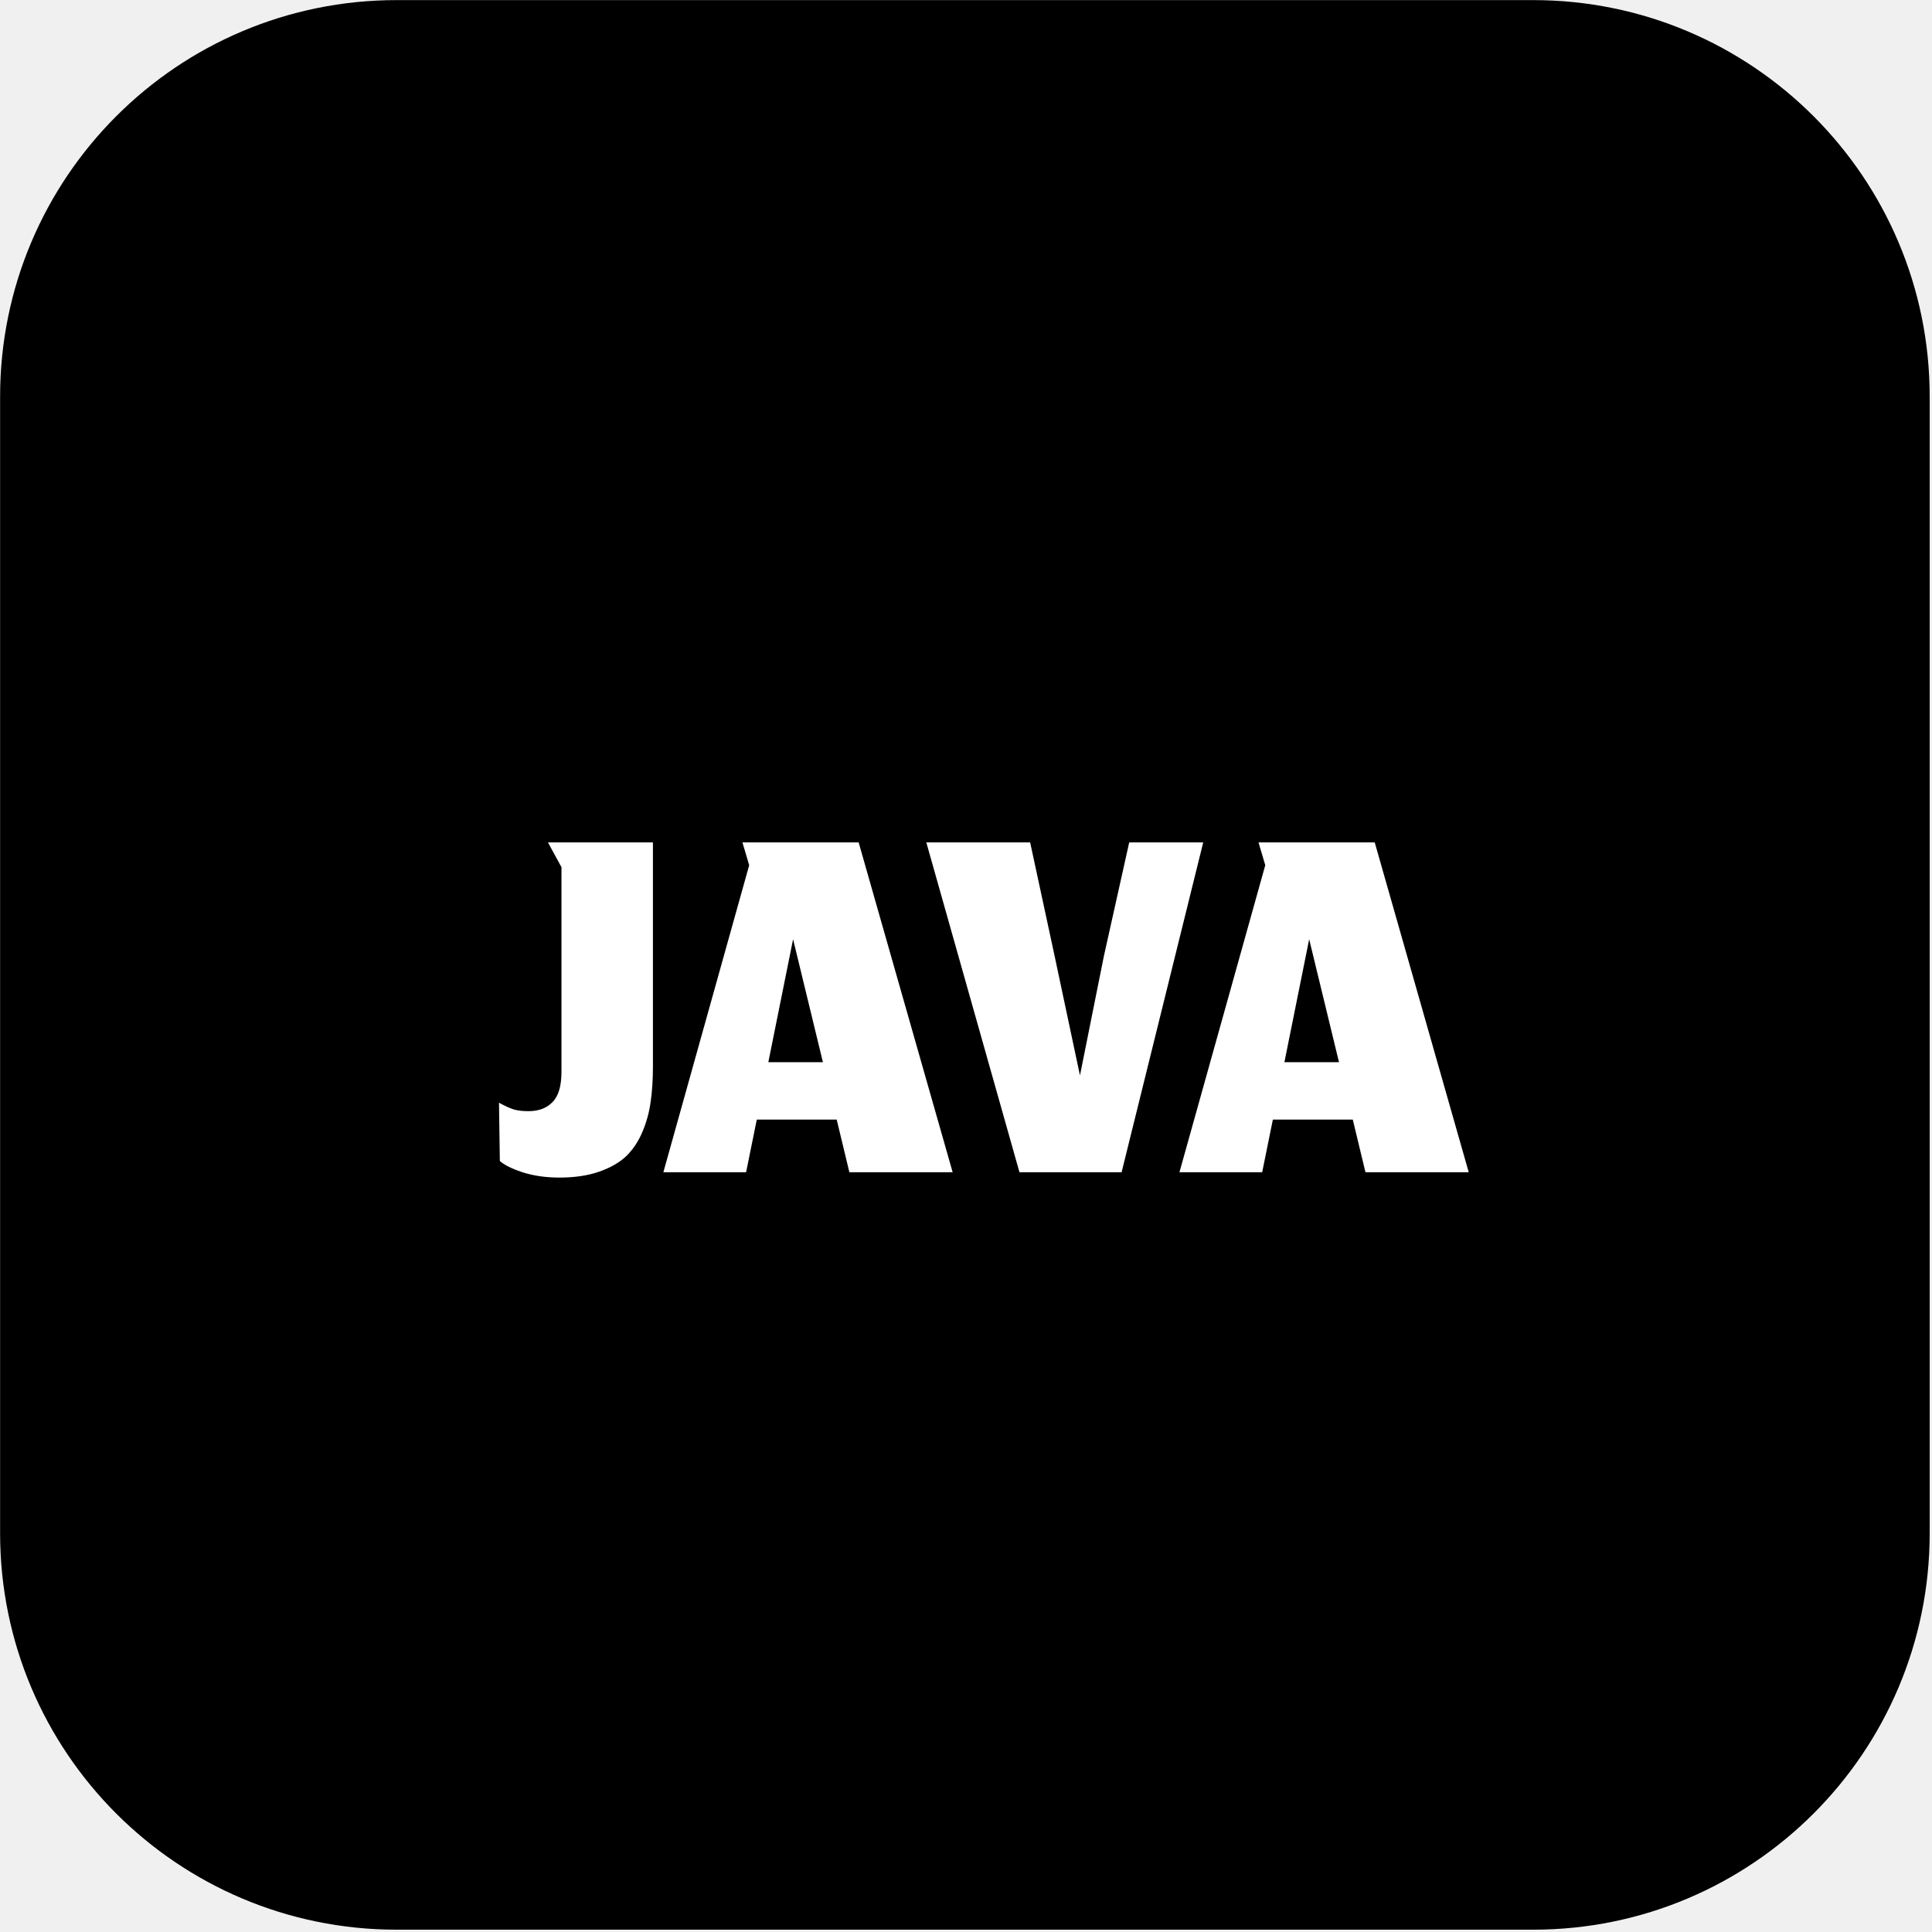
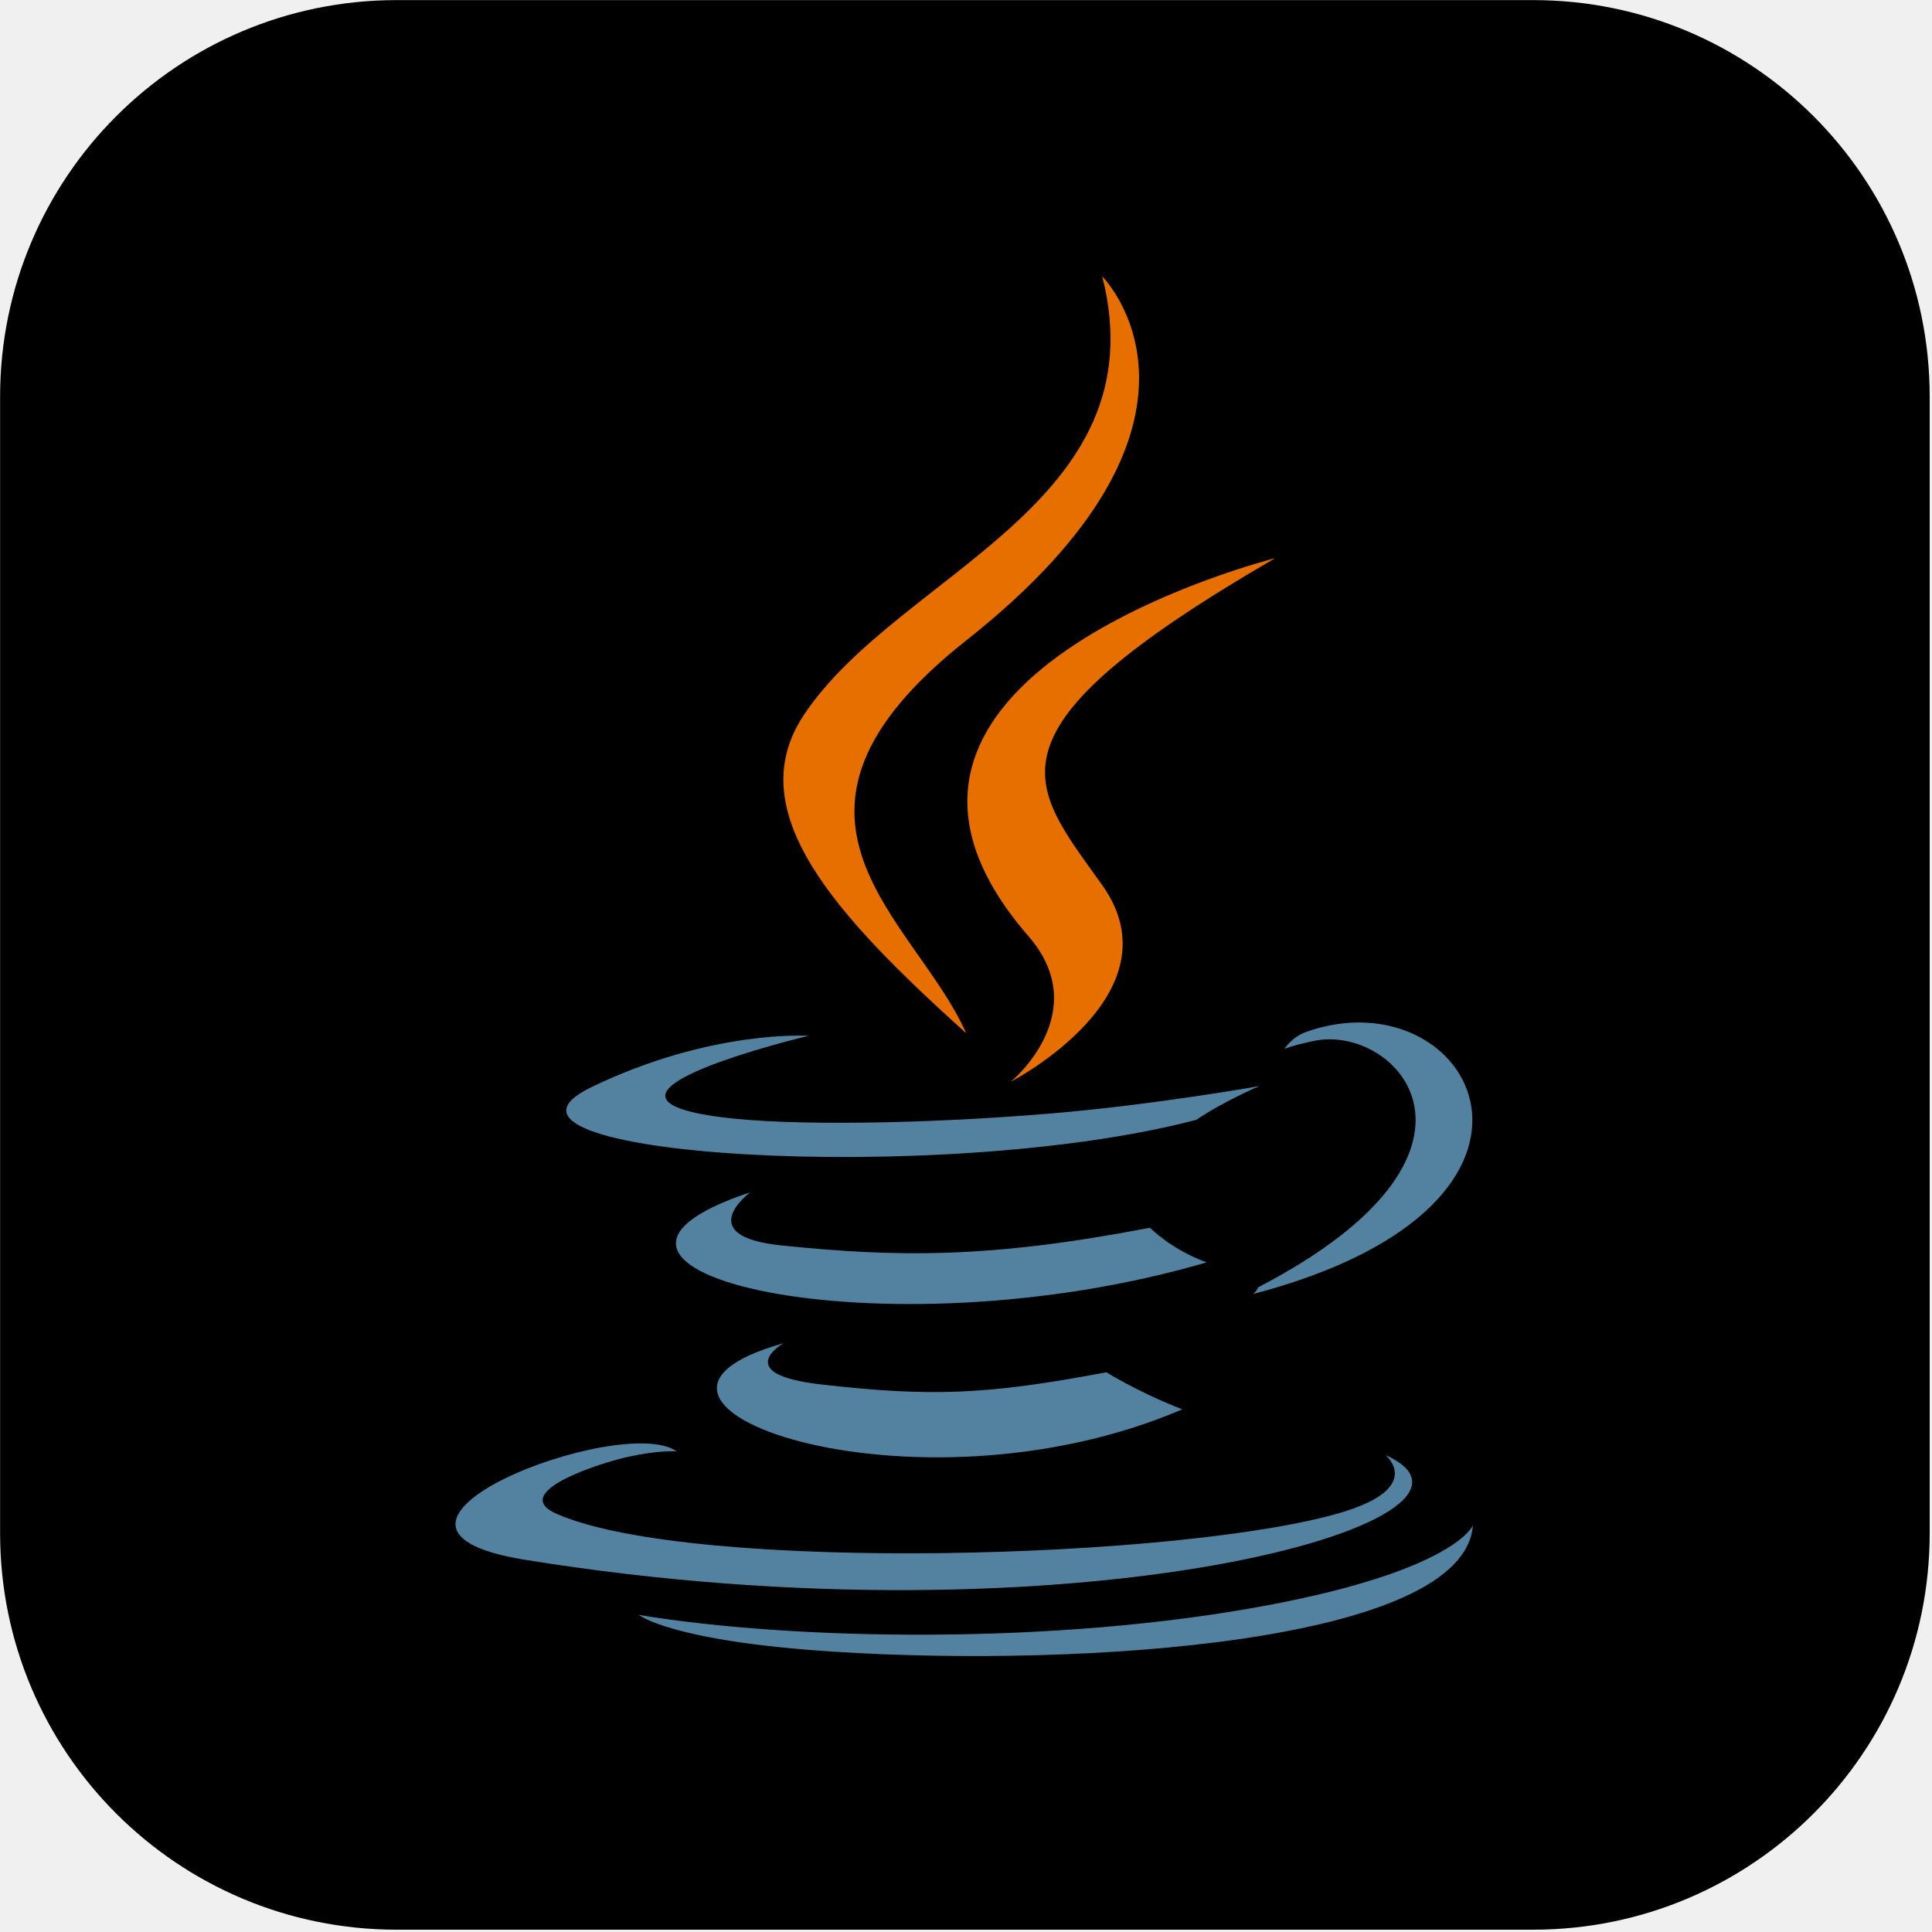
<svg xmlns="http://www.w3.org/2000/svg" width="801" height="801" viewBox="0 0 801 801" fill="none">
  <path d="M635.658 11H164.425C79.691 11 11 79.691 11 164.425V635.658C11 720.392 79.691 789.082 164.425 789.082H635.658C720.392 789.082 789.082 720.392 789.082 635.658V164.425C789.082 79.691 720.392 11 635.658 11Z" fill="black" stroke="black" stroke-width="21.918" />
-   <path d="M231.967 488.217C238.267 488.217 243.75 487.4 248.417 485.767C253.083 484.133 256.817 481.994 259.617 479.35C262.417 476.628 264.672 473.244 266.383 469.2C268.094 465.078 269.222 460.917 269.767 456.717C270.389 452.439 270.7 447.578 270.7 442.133V349.267H227.183L232.783 359.533V444.35C232.783 450.261 231.539 454.461 229.05 456.95C226.639 459.439 223.333 460.683 219.133 460.683C216.644 460.683 214.622 460.45 213.067 459.983C211.511 459.517 209.45 458.583 206.883 457.183L207.233 481.333C208.867 482.889 211.978 484.444 216.567 486C221.156 487.478 226.289 488.217 231.967 488.217ZM352.146 486H394.963L355.996 349.267H307.813L310.613 358.717L275.029 486H309.329L313.763 464.183H346.896L352.146 486ZM328.813 389.4L341.179 440.383H318.546L328.813 389.4ZM422.665 486H465.015L498.848 349.267H468.165L457.665 396.4L447.748 445.867L437.248 396.4L427.098 349.267H384.048L422.665 486ZM566.111 486H608.928L569.961 349.267H521.778L524.578 358.717L488.994 486H523.294L527.728 464.183H560.861L566.111 486ZM542.778 389.4L555.144 440.383H532.511L542.778 389.4Z" fill="white" />
+   <path d="M324.709 556.954C324.709 556.954 302.853 569.664 340.263 573.965C385.586 579.135 408.749 578.395 458.695 568.94C458.695 568.94 471.827 577.174 490.164 584.307C378.201 632.295 236.766 581.526 324.709 556.954ZM311.027 494.331C311.027 494.331 286.513 512.478 323.952 516.35C372.366 521.345 410.6 521.754 476.76 509.014C476.76 509.014 485.911 518.291 500.3 523.365C364.928 562.952 214.148 526.487 311.027 494.331Z" fill="#5382A1" />
+   <path d="M426.367 388.104C453.956 419.868 419.119 448.451 419.119 448.451C419.119 448.451 489.169 412.288 456.998 367.001C426.951 324.771 403.908 303.786 528.649 231.438C528.649 231.438 332.848 280.344 426.367 388.104Z" fill="#E76F00" />
+   <path d="M574.448 603.273C574.448 603.273 590.622 616.599 556.635 626.91C492.008 646.489 287.649 652.401 230.878 627.69C210.471 618.813 248.741 606.492 260.779 603.905C273.333 601.183 280.508 601.691 280.508 601.691C257.813 585.702 133.816 633.085 217.524 646.653C445.808 683.676 633.662 629.983 574.448 603.273ZM335.217 429.448C335.217 429.448 231.269 454.14 298.408 463.104C326.755 466.9 383.266 466.042 435.905 461.631C478.924 458.004 522.121 450.287 522.121 450.287C522.121 450.287 506.952 456.783 495.978 464.277C390.418 492.041 186.496 479.125 245.203 450.725C294.851 426.726 335.217 429.448 335.217 429.448ZM521.692 533.684C629 477.921 579.385 424.334 544.755 431.555C536.266 433.32 532.482 434.85 532.482 434.85C532.482 434.85 535.634 429.915 541.652 427.779C610.16 403.691 662.849 498.819 519.536 536.495C519.536 536.497 521.197 535.013 521.692 533.684Z" fill="#5382A1" />
+   <path d="M456.998 114.614C456.998 114.614 516.427 174.067 400.633 265.484C307.78 338.818 379.46 380.631 400.595 428.403C346.394 379.499 306.617 336.448 333.304 296.381C372.47 237.563 480.975 209.048 456.998 114.614Z" fill="#E76F00" />
+   <path d="M345.763 684.789C448.764 691.384 606.932 681.131 610.678 632.391C610.678 632.391 603.478 650.87 525.554 665.542C437.64 682.086 329.213 680.155 264.902 669.552C264.904 669.552 278.066 680.449 345.763 684.789Z" fill="#5382A1" />
</svg>
